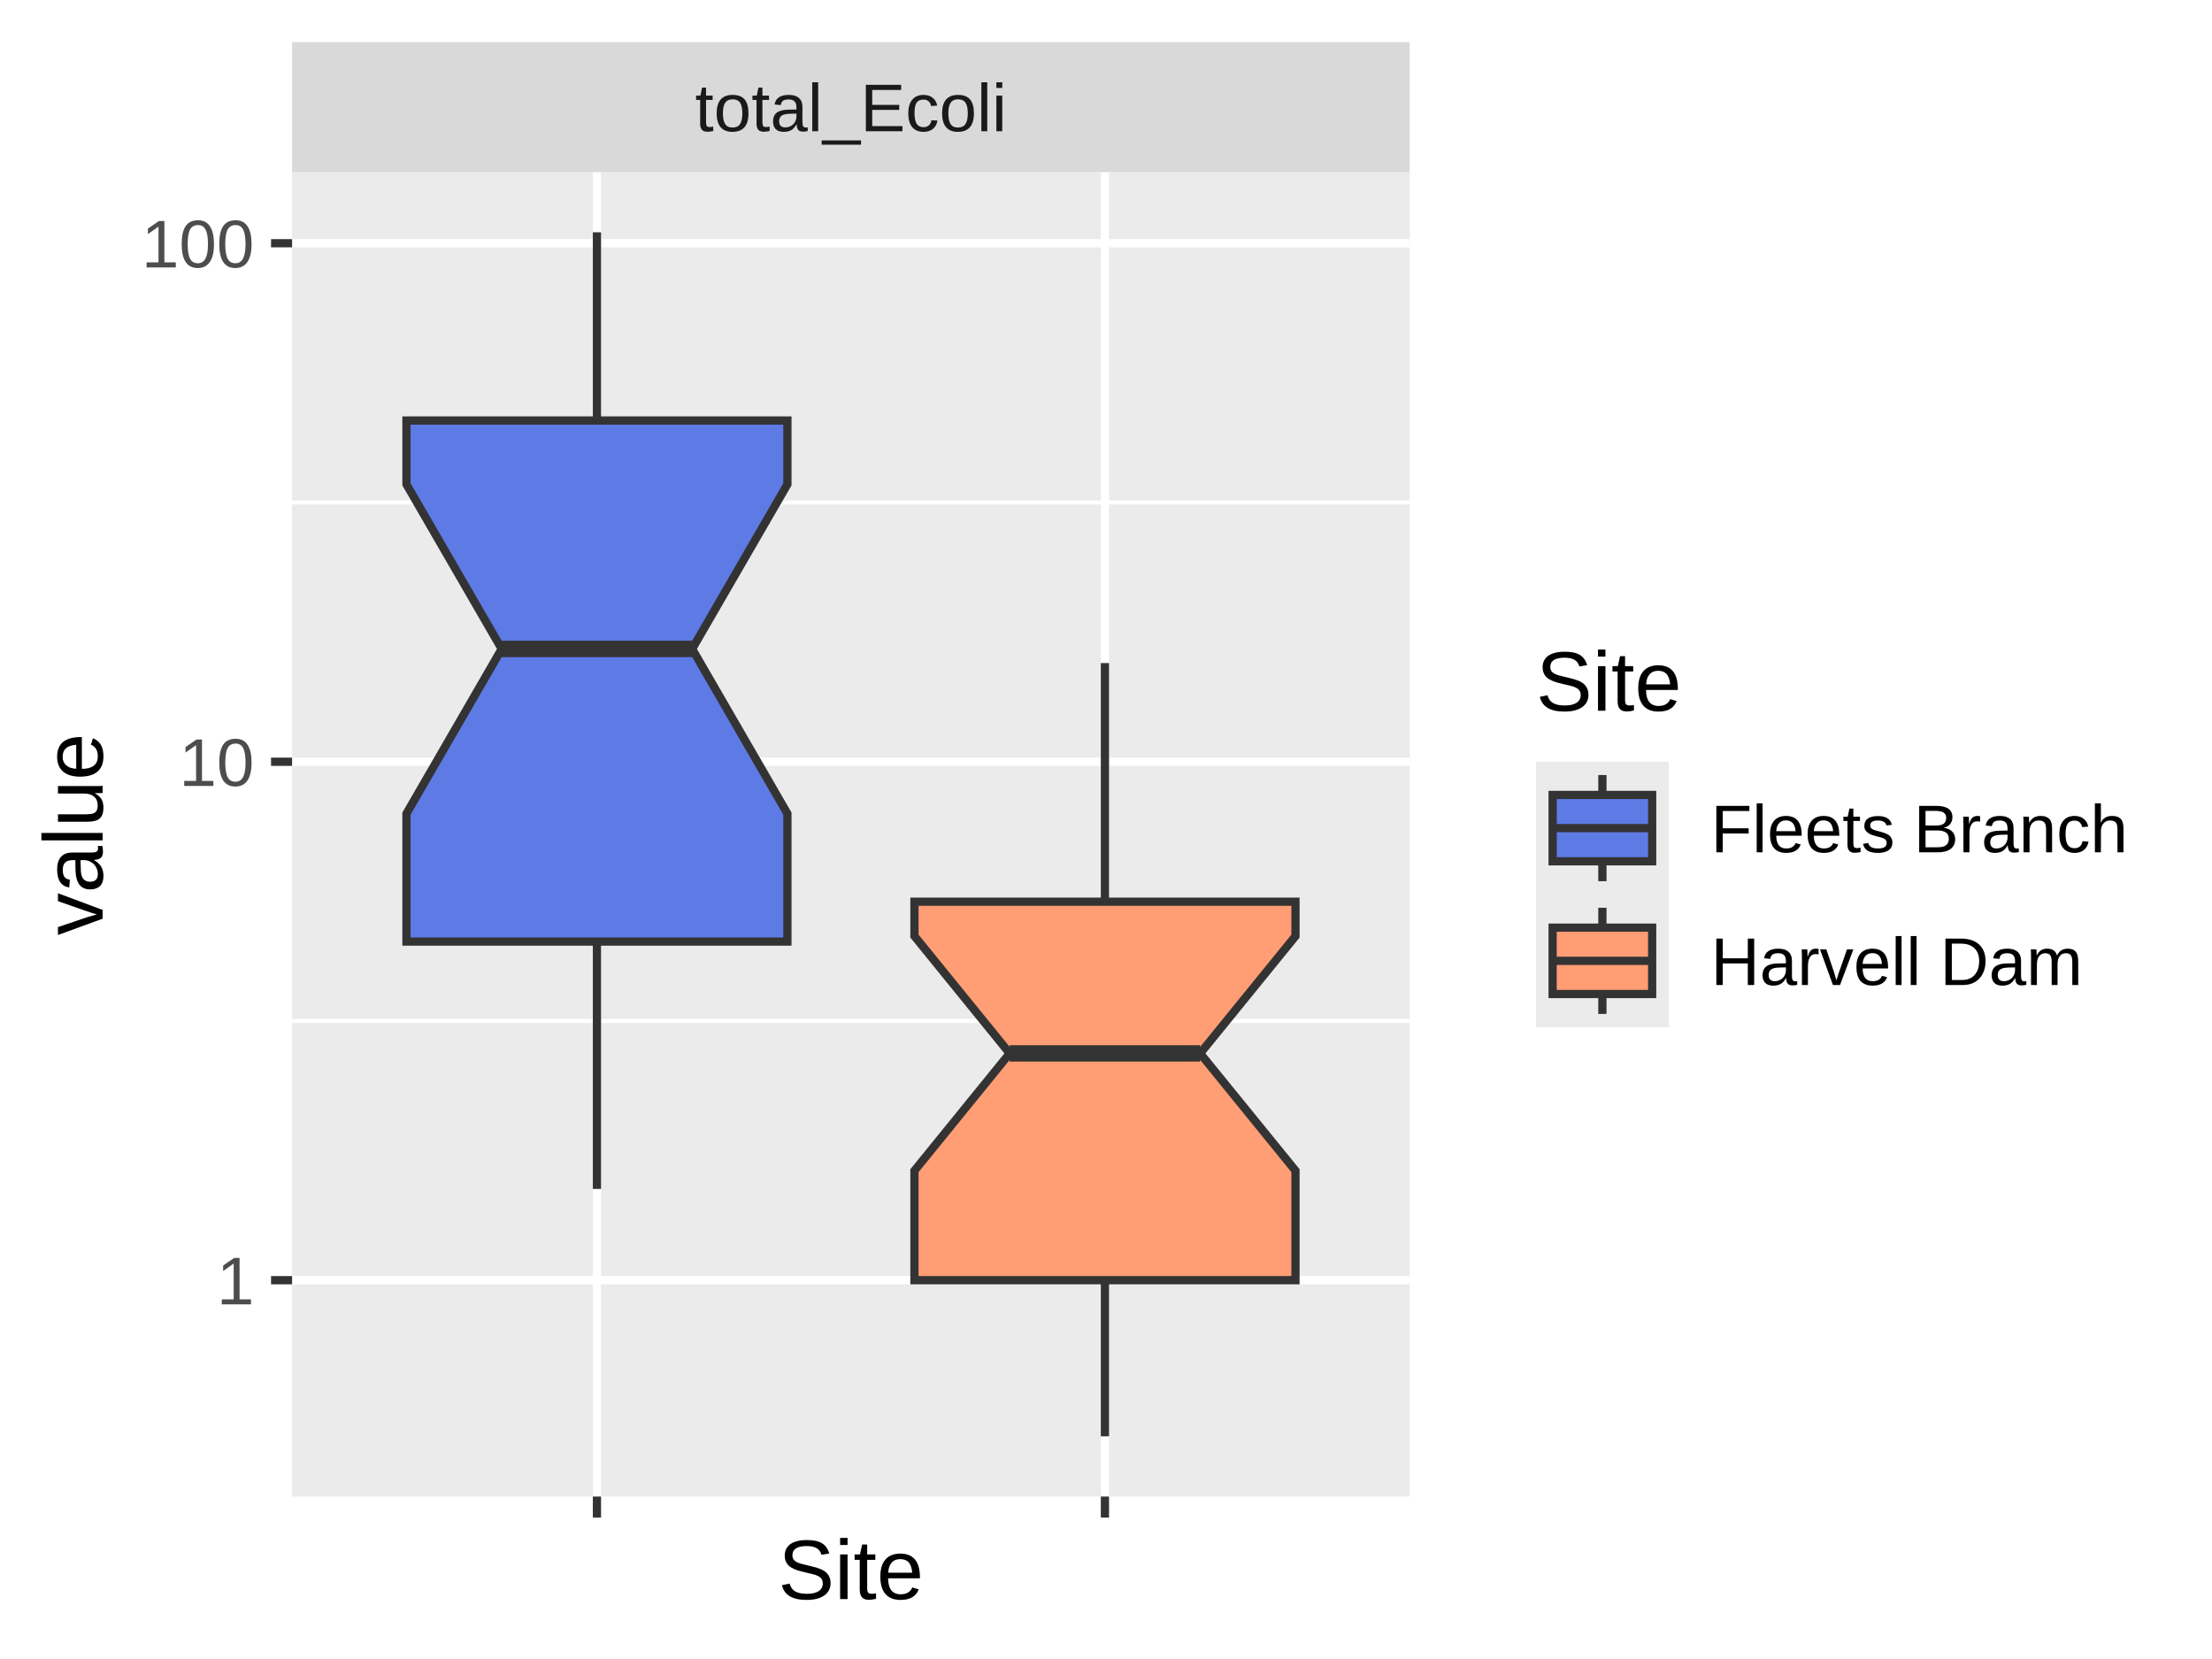
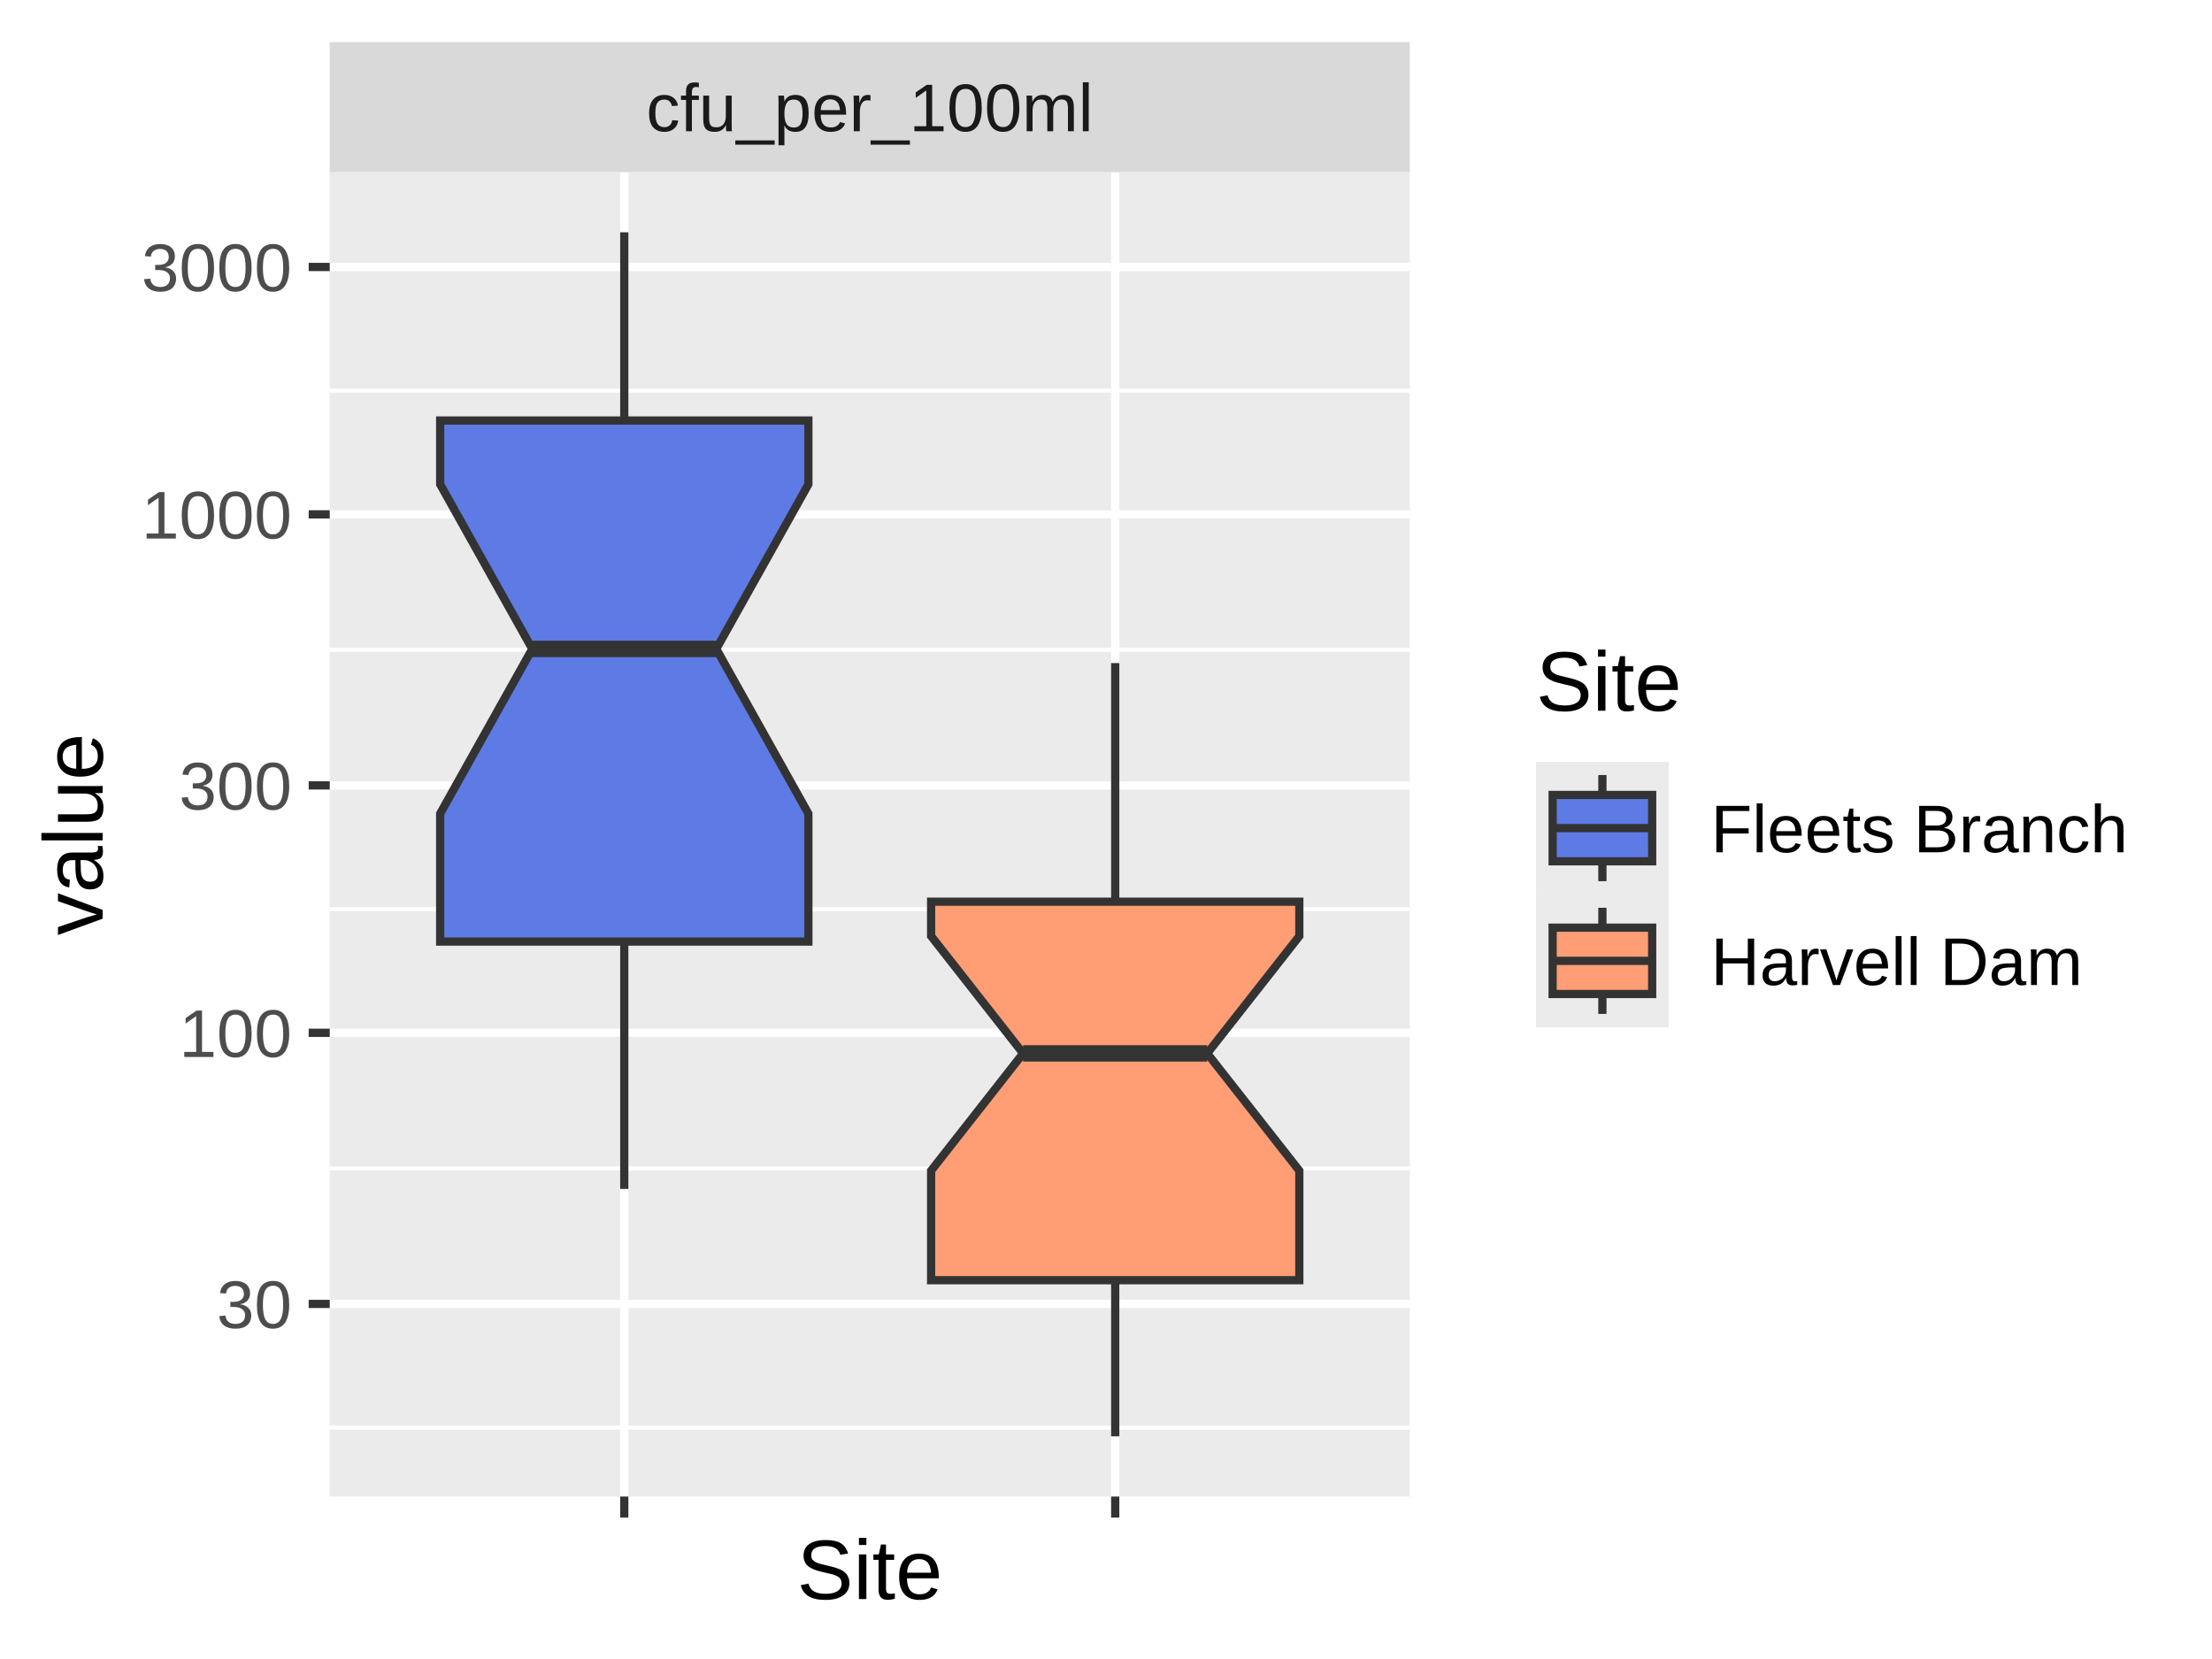
<svg xmlns="http://www.w3.org/2000/svg" class="svglite" width="288.00pt" height="216.00pt" viewBox="0 0 288.00 216.00">
  <defs>
    <style type="text/css">
    .svglite line, .svglite polyline, .svglite polygon, .svglite path, .svglite rect, .svglite circle {
      fill: none;
      stroke: #000000;
      stroke-linecap: round;
      stroke-linejoin: round;
      stroke-miterlimit: 10.00;
    }
    .svglite text {
      white-space: pre;
    }
  </style>
  </defs>
  <rect width="100%" height="100%" style="stroke: none; fill: #FFFFFF;" />
  <defs>
    <clipPath id="cpMC4wMHwyODguMDB8MC4wMHwyMTYuMDA=">
      <rect x="0.00" y="0.00" width="288.00" height="216.00" />
    </clipPath>
  </defs>
  <g clip-path="url(#cpMC4wMHwyODguMDB8MC4wMHwyMTYuMDA=)">
    <rect x="0.00" y="0.00" width="288.00" height="216.00" style="stroke-width: 1.07; stroke: #FFFFFF; fill: #FFFFFF;" />
  </g>
  <defs>
-     <clipPath id="cpMzguMDN8MTgzLjU1fDIyLjQwfDE5NC44NQ==">
-       <rect x="38.03" y="22.40" width="145.51" height="172.45" />
+     <clipPath id="cpNDIuOTN8MTgzLjU1fDIyLjQwfDE5NC44NQ==">
+       <rect x="42.93" y="22.40" width="140.62" height="172.45" />
    </clipPath>
  </defs>
-   <g clip-path="url(#cpMzguMDN8MTgzLjU1fDIyLjQwfDE5NC44NQ==)">
-     <rect x="38.03" y="22.40" width="145.51" height="172.45" style="stroke-width: 1.07; stroke: none; fill: #EBEBEB;" />
-     <polyline points="38.03,132.93 183.55,132.93 " style="stroke-width: 0.53; stroke: #FFFFFF; stroke-linecap: butt;" />
-     <polyline points="38.03,65.42 183.55,65.42 " style="stroke-width: 0.53; stroke: #FFFFFF; stroke-linecap: butt;" />
-     <polyline points="38.03,166.68 183.55,166.68 " style="stroke-width: 1.07; stroke: #FFFFFF; stroke-linecap: butt;" />
-     <polyline points="38.03,99.18 183.55,99.18 " style="stroke-width: 1.07; stroke: #FFFFFF; stroke-linecap: butt;" />
-     <polyline points="38.03,31.67 183.55,31.67 " style="stroke-width: 1.07; stroke: #FFFFFF; stroke-linecap: butt;" />
-     <polyline points="77.72,194.85 77.72,22.40 " style="stroke-width: 1.07; stroke: #FFFFFF; stroke-linecap: butt;" />
-     <polyline points="143.86,194.85 143.86,22.40 " style="stroke-width: 1.07; stroke: #FFFFFF; stroke-linecap: butt;" />
-     <line x1="77.72" y1="54.75" x2="77.72" y2="30.24" style="stroke-width: 1.07; stroke: #333333; stroke-linecap: butt;" />
-     <line x1="77.72" y1="122.59" x2="77.72" y2="154.80" style="stroke-width: 1.07; stroke: #333333; stroke-linecap: butt;" />
-     <polygon points="52.92,54.75 52.92,63.06 65.32,84.49 52.92,105.93 52.92,122.59 102.52,122.59 102.52,105.93 90.12,84.49 102.52,63.06 102.52,54.75 52.92,54.75 " style="stroke-width: 1.07; stroke: #333333; stroke-linecap: butt; stroke-linejoin: miter; fill: #5E7AE4;" />
-     <line x1="65.32" y1="84.49" x2="90.12" y2="84.49" style="stroke-width: 2.13; stroke: #333333; stroke-linecap: butt; stroke-linejoin: miter;" />
-     <line x1="143.86" y1="117.40" x2="143.86" y2="86.33" style="stroke-width: 1.07; stroke: #333333; stroke-linecap: butt;" />
-     <line x1="143.86" y1="166.68" x2="143.86" y2="187.01" style="stroke-width: 1.07; stroke: #333333; stroke-linecap: butt;" />
-     <polygon points="119.06,117.40 119.06,121.88 131.46,137.15 119.06,152.42 119.06,166.68 168.67,166.68 168.67,152.42 156.26,137.15 168.67,121.88 168.67,117.40 119.06,117.40 " style="stroke-width: 1.07; stroke: #333333; stroke-linecap: butt; stroke-linejoin: miter; fill: #FF9D74;" />
-     <line x1="131.46" y1="137.15" x2="156.26" y2="137.15" style="stroke-width: 2.13; stroke: #333333; stroke-linecap: butt; stroke-linejoin: miter;" />
+   <g clip-path="url(#cpNDIuOTN8MTgzLjU1fDIyLjQwfDE5NC44NQ==)">
+     <rect x="42.93" y="22.40" width="140.62" height="172.45" style="stroke-width: 1.07; stroke: none; fill: #EBEBEB;" />
+     <polyline points="42.93,185.88 183.55,185.88 " style="stroke-width: 0.53; stroke: #FFFFFF; stroke-linecap: butt;" />
+     <polyline points="42.93,152.12 183.55,152.12 " style="stroke-width: 0.53; stroke: #FFFFFF; stroke-linecap: butt;" />
+     <polyline points="42.93,118.37 183.55,118.37 " style="stroke-width: 0.53; stroke: #FFFFFF; stroke-linecap: butt;" />
+     <polyline points="42.93,84.61 183.55,84.61 " style="stroke-width: 0.53; stroke: #FFFFFF; stroke-linecap: butt;" />
+     <polyline points="42.93,50.86 183.55,50.86 " style="stroke-width: 0.53; stroke: #FFFFFF; stroke-linecap: butt;" />
+     <polyline points="42.93,169.77 183.55,169.77 " style="stroke-width: 1.07; stroke: #FFFFFF; stroke-linecap: butt;" />
+     <polyline points="42.93,134.47 183.55,134.47 " style="stroke-width: 1.07; stroke: #FFFFFF; stroke-linecap: butt;" />
+     <polyline points="42.93,102.26 183.55,102.26 " style="stroke-width: 1.07; stroke: #FFFFFF; stroke-linecap: butt;" />
+     <polyline points="42.93,66.97 183.55,66.97 " style="stroke-width: 1.07; stroke: #FFFFFF; stroke-linecap: butt;" />
+     <polyline points="42.93,34.76 183.55,34.76 " style="stroke-width: 1.07; stroke: #FFFFFF; stroke-linecap: butt;" />
+     <polyline points="81.28,194.85 81.28,22.40 " style="stroke-width: 1.07; stroke: #FFFFFF; stroke-linecap: butt;" />
+     <polyline points="145.20,194.85 145.20,22.40 " style="stroke-width: 1.07; stroke: #FFFFFF; stroke-linecap: butt;" />
+     <line x1="81.28" y1="54.75" x2="81.28" y2="30.24" style="stroke-width: 1.07; stroke: #333333; stroke-linecap: butt;" />
+     <line x1="81.28" y1="122.59" x2="81.28" y2="154.80" style="stroke-width: 1.07; stroke: #333333; stroke-linecap: butt;" />
+     <polygon points="57.31,54.75 57.31,63.06 69.30,84.49 57.31,105.93 57.31,122.59 105.25,122.59 105.25,105.93 93.26,84.49 105.25,63.06 105.25,54.75 57.31,54.75 " style="stroke-width: 1.07; stroke: #333333; stroke-linecap: butt; stroke-linejoin: miter; fill: #5E7AE4;" />
+     <line x1="69.30" y1="84.49" x2="93.26" y2="84.49" style="stroke-width: 2.13; stroke: #333333; stroke-linecap: butt; stroke-linejoin: miter;" />
+     <line x1="145.20" y1="117.40" x2="145.20" y2="86.33" style="stroke-width: 1.07; stroke: #333333; stroke-linecap: butt;" />
+     <line x1="145.20" y1="166.68" x2="145.20" y2="187.01" style="stroke-width: 1.07; stroke: #333333; stroke-linecap: butt;" />
+     <polygon points="121.23,117.40 121.23,121.88 133.21,137.15 121.23,152.42 121.23,166.68 169.17,166.68 169.17,152.42 157.18,137.15 169.17,121.88 169.17,117.40 121.23,117.40 " style="stroke-width: 1.07; stroke: #333333; stroke-linecap: butt; stroke-linejoin: miter; fill: #FF9D74;" />
+     <line x1="133.21" y1="137.15" x2="157.18" y2="137.15" style="stroke-width: 2.13; stroke: #333333; stroke-linecap: butt; stroke-linejoin: miter;" />
  </g>
  <g clip-path="url(#cpMC4wMHwyODguMDB8MC4wMHwyMTYuMDA=)">
</g>
  <defs>
-     <clipPath id="cpMzguMDN8MTgzLjU1fDUuNDh8MjIuNDA=">
-       <rect x="38.03" y="5.48" width="145.51" height="16.92" />
+     <clipPath id="cpNDIuOTN8MTgzLjU1fDUuNDh8MjIuNDA=">
+       <rect x="42.93" y="5.48" width="140.62" height="16.92" />
    </clipPath>
  </defs>
-   <g clip-path="url(#cpMzguMDN8MTgzLjU1fDUuNDh8MjIuNDA=)">
-     <rect x="38.03" y="5.48" width="145.51" height="16.92" style="stroke-width: 1.07; stroke: none; fill: #D9D9D9;" />
-     <text x="110.79" y="17.09" text-anchor="middle" style="font-size: 8.80px;fill: #1A1A1A; font-family: &quot;Arial&quot;;" textLength="40.60px" lengthAdjust="spacingAndGlyphs">total_Ecoli</text>
+   <g clip-path="url(#cpNDIuOTN8MTgzLjU1fDUuNDh8MjIuNDA=)">
+     <rect x="42.93" y="5.48" width="140.62" height="16.92" style="stroke-width: 1.07; stroke: none; fill: #D9D9D9;" />
+     <text x="113.24" y="17.09" text-anchor="middle" style="font-size: 8.80px;fill: #1A1A1A; font-family: &quot;Arial&quot;;" textLength="58.23px" lengthAdjust="spacingAndGlyphs">cfu_per_100ml</text>
  </g>
  <g clip-path="url(#cpMC4wMHwyODguMDB8MC4wMHwyMTYuMDA=)">
-     <polyline points="77.72,197.59 77.72,194.85 " style="stroke-width: 1.07; stroke: #333333; stroke-linecap: butt;" />
-     <polyline points="143.86,197.59 143.86,194.85 " style="stroke-width: 1.07; stroke: #333333; stroke-linecap: butt;" />
-     <text x="33.10" y="169.83" text-anchor="end" style="font-size: 8.80px;fill: #4D4D4D; font-family: &quot;Arial&quot;;" textLength="4.90px" lengthAdjust="spacingAndGlyphs">1</text>
-     <text x="33.10" y="102.33" text-anchor="end" style="font-size: 8.80px;fill: #4D4D4D; font-family: &quot;Arial&quot;;" textLength="9.79px" lengthAdjust="spacingAndGlyphs">10</text>
-     <text x="33.10" y="34.82" text-anchor="end" style="font-size: 8.80px;fill: #4D4D4D; font-family: &quot;Arial&quot;;" textLength="14.69px" lengthAdjust="spacingAndGlyphs">100</text>
-     <polyline points="35.29,166.68 38.03,166.68 " style="stroke-width: 1.07; stroke: #333333; stroke-linecap: butt;" />
-     <polyline points="35.29,99.18 38.03,99.18 " style="stroke-width: 1.07; stroke: #333333; stroke-linecap: butt;" />
-     <polyline points="35.29,31.67 38.03,31.67 " style="stroke-width: 1.07; stroke: #333333; stroke-linecap: butt;" />
-     <text x="110.79" y="208.20" text-anchor="middle" style="font-size: 11.00px; font-family: &quot;Arial&quot;;" textLength="18.96px" lengthAdjust="spacingAndGlyphs">Site</text>
+     <polyline points="81.28,197.59 81.28,194.85 " style="stroke-width: 1.07; stroke: #333333; stroke-linecap: butt;" />
+     <polyline points="145.20,197.59 145.20,194.85 " style="stroke-width: 1.07; stroke: #333333; stroke-linecap: butt;" />
+     <text x="38.00" y="172.92" text-anchor="end" style="font-size: 8.80px;fill: #4D4D4D; font-family: &quot;Arial&quot;;" textLength="9.79px" lengthAdjust="spacingAndGlyphs">30</text>
+     <text x="38.00" y="137.62" text-anchor="end" style="font-size: 8.80px;fill: #4D4D4D; font-family: &quot;Arial&quot;;" textLength="14.69px" lengthAdjust="spacingAndGlyphs">100</text>
+     <text x="38.00" y="105.41" text-anchor="end" style="font-size: 8.80px;fill: #4D4D4D; font-family: &quot;Arial&quot;;" textLength="14.69px" lengthAdjust="spacingAndGlyphs">300</text>
+     <text x="38.00" y="70.12" text-anchor="end" style="font-size: 8.80px;fill: #4D4D4D; font-family: &quot;Arial&quot;;" textLength="19.58px" lengthAdjust="spacingAndGlyphs">1000</text>
+     <text x="38.00" y="37.91" text-anchor="end" style="font-size: 8.80px;fill: #4D4D4D; font-family: &quot;Arial&quot;;" textLength="19.58px" lengthAdjust="spacingAndGlyphs">3000</text>
+     <polyline points="40.19,169.77 42.93,169.77 " style="stroke-width: 1.07; stroke: #333333; stroke-linecap: butt;" />
+     <polyline points="40.19,134.47 42.93,134.47 " style="stroke-width: 1.07; stroke: #333333; stroke-linecap: butt;" />
+     <polyline points="40.19,102.26 42.93,102.26 " style="stroke-width: 1.07; stroke: #333333; stroke-linecap: butt;" />
+     <polyline points="40.19,66.97 42.93,66.97 " style="stroke-width: 1.07; stroke: #333333; stroke-linecap: butt;" />
+     <polyline points="40.19,34.76 42.93,34.76 " style="stroke-width: 1.07; stroke: #333333; stroke-linecap: butt;" />
+     <text x="113.24" y="208.20" text-anchor="middle" style="font-size: 11.00px; font-family: &quot;Arial&quot;;" textLength="18.96px" lengthAdjust="spacingAndGlyphs">Site</text>
    <text transform="translate(13.36,108.62) rotate(-90)" text-anchor="middle" style="font-size: 11.00px; font-family: &quot;Arial&quot;;" textLength="26.30px" lengthAdjust="spacingAndGlyphs">value</text>
    <rect x="194.51" y="78.02" width="88.01" height="61.19" style="stroke-width: 1.07; stroke: none; fill: #FFFFFF;" />
    <text x="199.99" y="92.54" style="font-size: 11.00px; font-family: &quot;Arial&quot;;" textLength="18.96px" lengthAdjust="spacingAndGlyphs">Site</text>
    <rect x="199.99" y="99.18" width="17.28" height="17.28" style="stroke-width: 1.07; stroke: none; fill: #EBEBEB;" />
    <polyline points="208.63,114.73 208.63,112.14 " style="stroke-width: 1.07; stroke: #333333; stroke-linecap: butt; stroke-linejoin: miter;" />
    <polyline points="208.63,103.50 208.63,100.91 " style="stroke-width: 1.07; stroke: #333333; stroke-linecap: butt; stroke-linejoin: miter;" />
    <rect x="202.15" y="103.50" width="12.96" height="8.64" style="stroke-width: 1.07; stroke: #333333; stroke-linecap: butt; stroke-linejoin: miter; fill: #5E7AE4;" />
    <polyline points="202.15,107.82 215.11,107.82 " style="stroke-width: 1.07; stroke: #333333; stroke-linecap: butt; stroke-linejoin: miter;" />
    <rect x="199.99" y="116.46" width="17.28" height="17.28" style="stroke-width: 1.07; stroke: none; fill: #EBEBEB;" />
    <polyline points="208.63,132.01 208.63,129.42 " style="stroke-width: 1.07; stroke: #333333; stroke-linecap: butt; stroke-linejoin: miter;" />
    <polyline points="208.63,120.78 208.63,118.19 " style="stroke-width: 1.07; stroke: #333333; stroke-linecap: butt; stroke-linejoin: miter;" />
    <rect x="202.15" y="120.78" width="12.96" height="8.64" style="stroke-width: 1.07; stroke: #333333; stroke-linecap: butt; stroke-linejoin: miter; fill: #FF9D74;" />
    <polyline points="202.15,125.10 215.11,125.10 " style="stroke-width: 1.07; stroke: #333333; stroke-linecap: butt; stroke-linejoin: miter;" />
    <text x="222.75" y="110.97" style="font-size: 8.80px; font-family: &quot;Arial&quot;;" textLength="54.30px" lengthAdjust="spacingAndGlyphs">Fleets Branch</text>
    <text x="222.75" y="128.25" style="font-size: 8.80px; font-family: &quot;Arial&quot;;" textLength="48.40px" lengthAdjust="spacingAndGlyphs">Harvell Dam</text>
  </g>
</svg>
